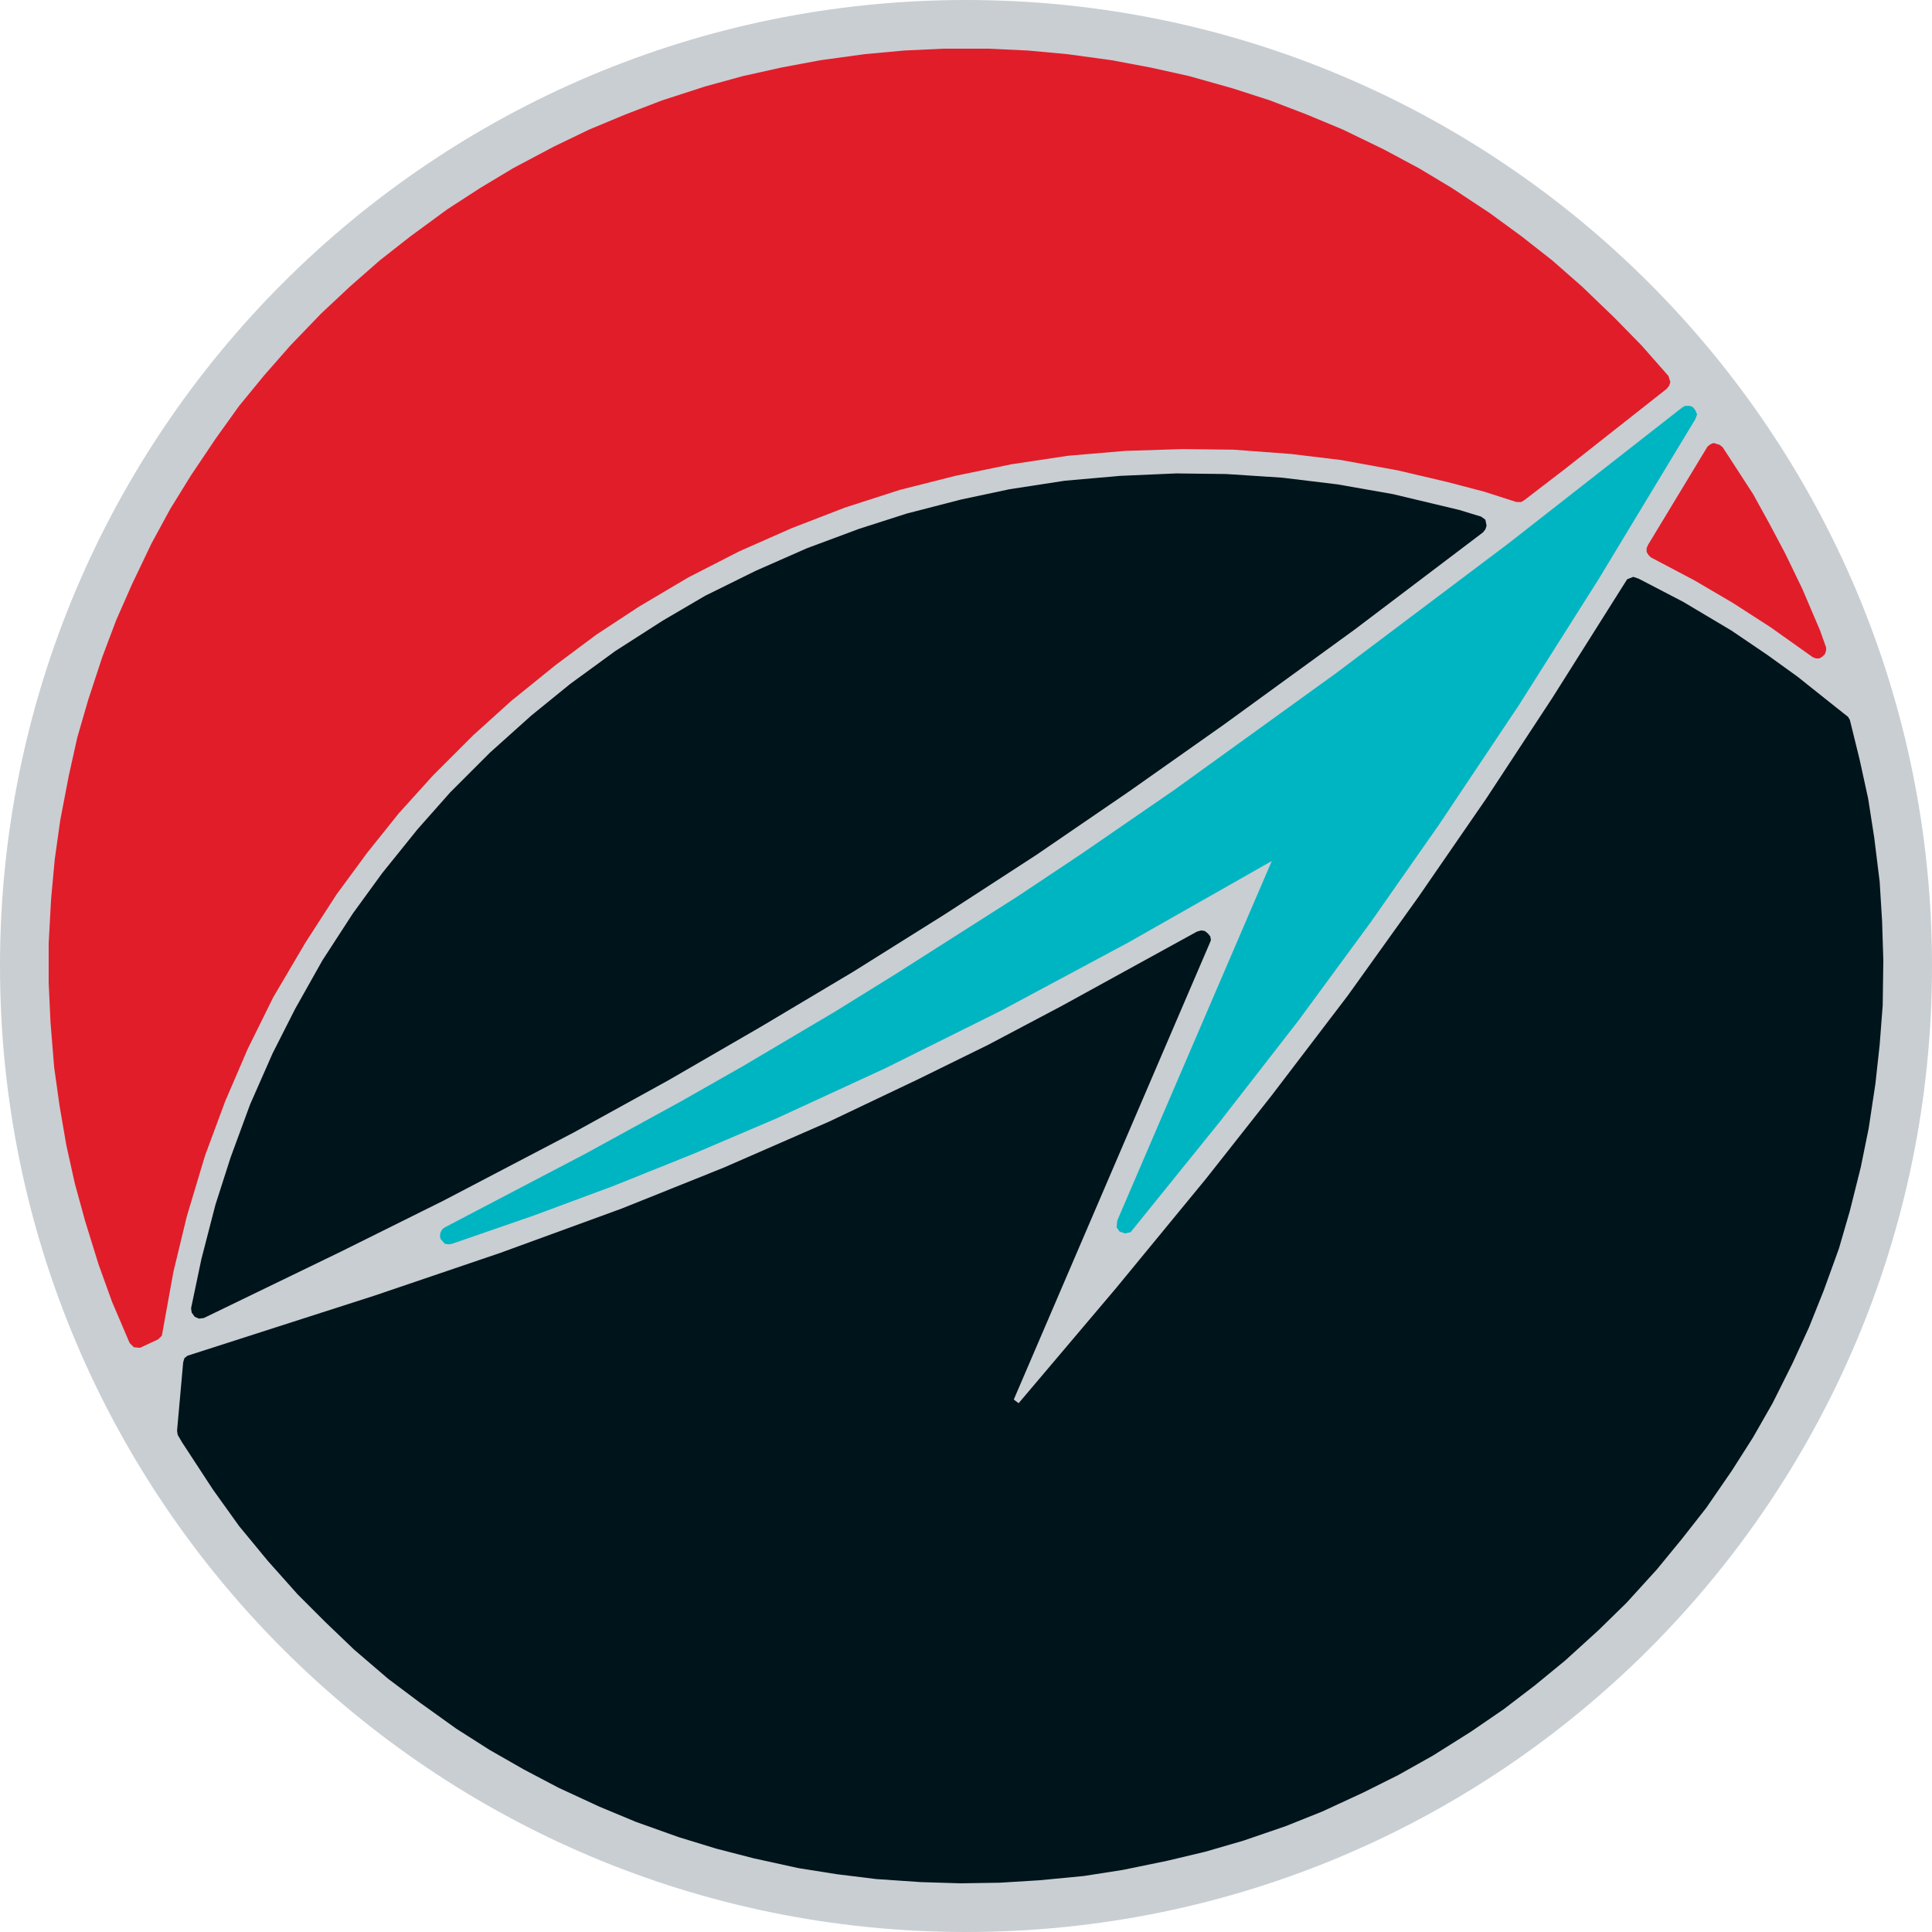
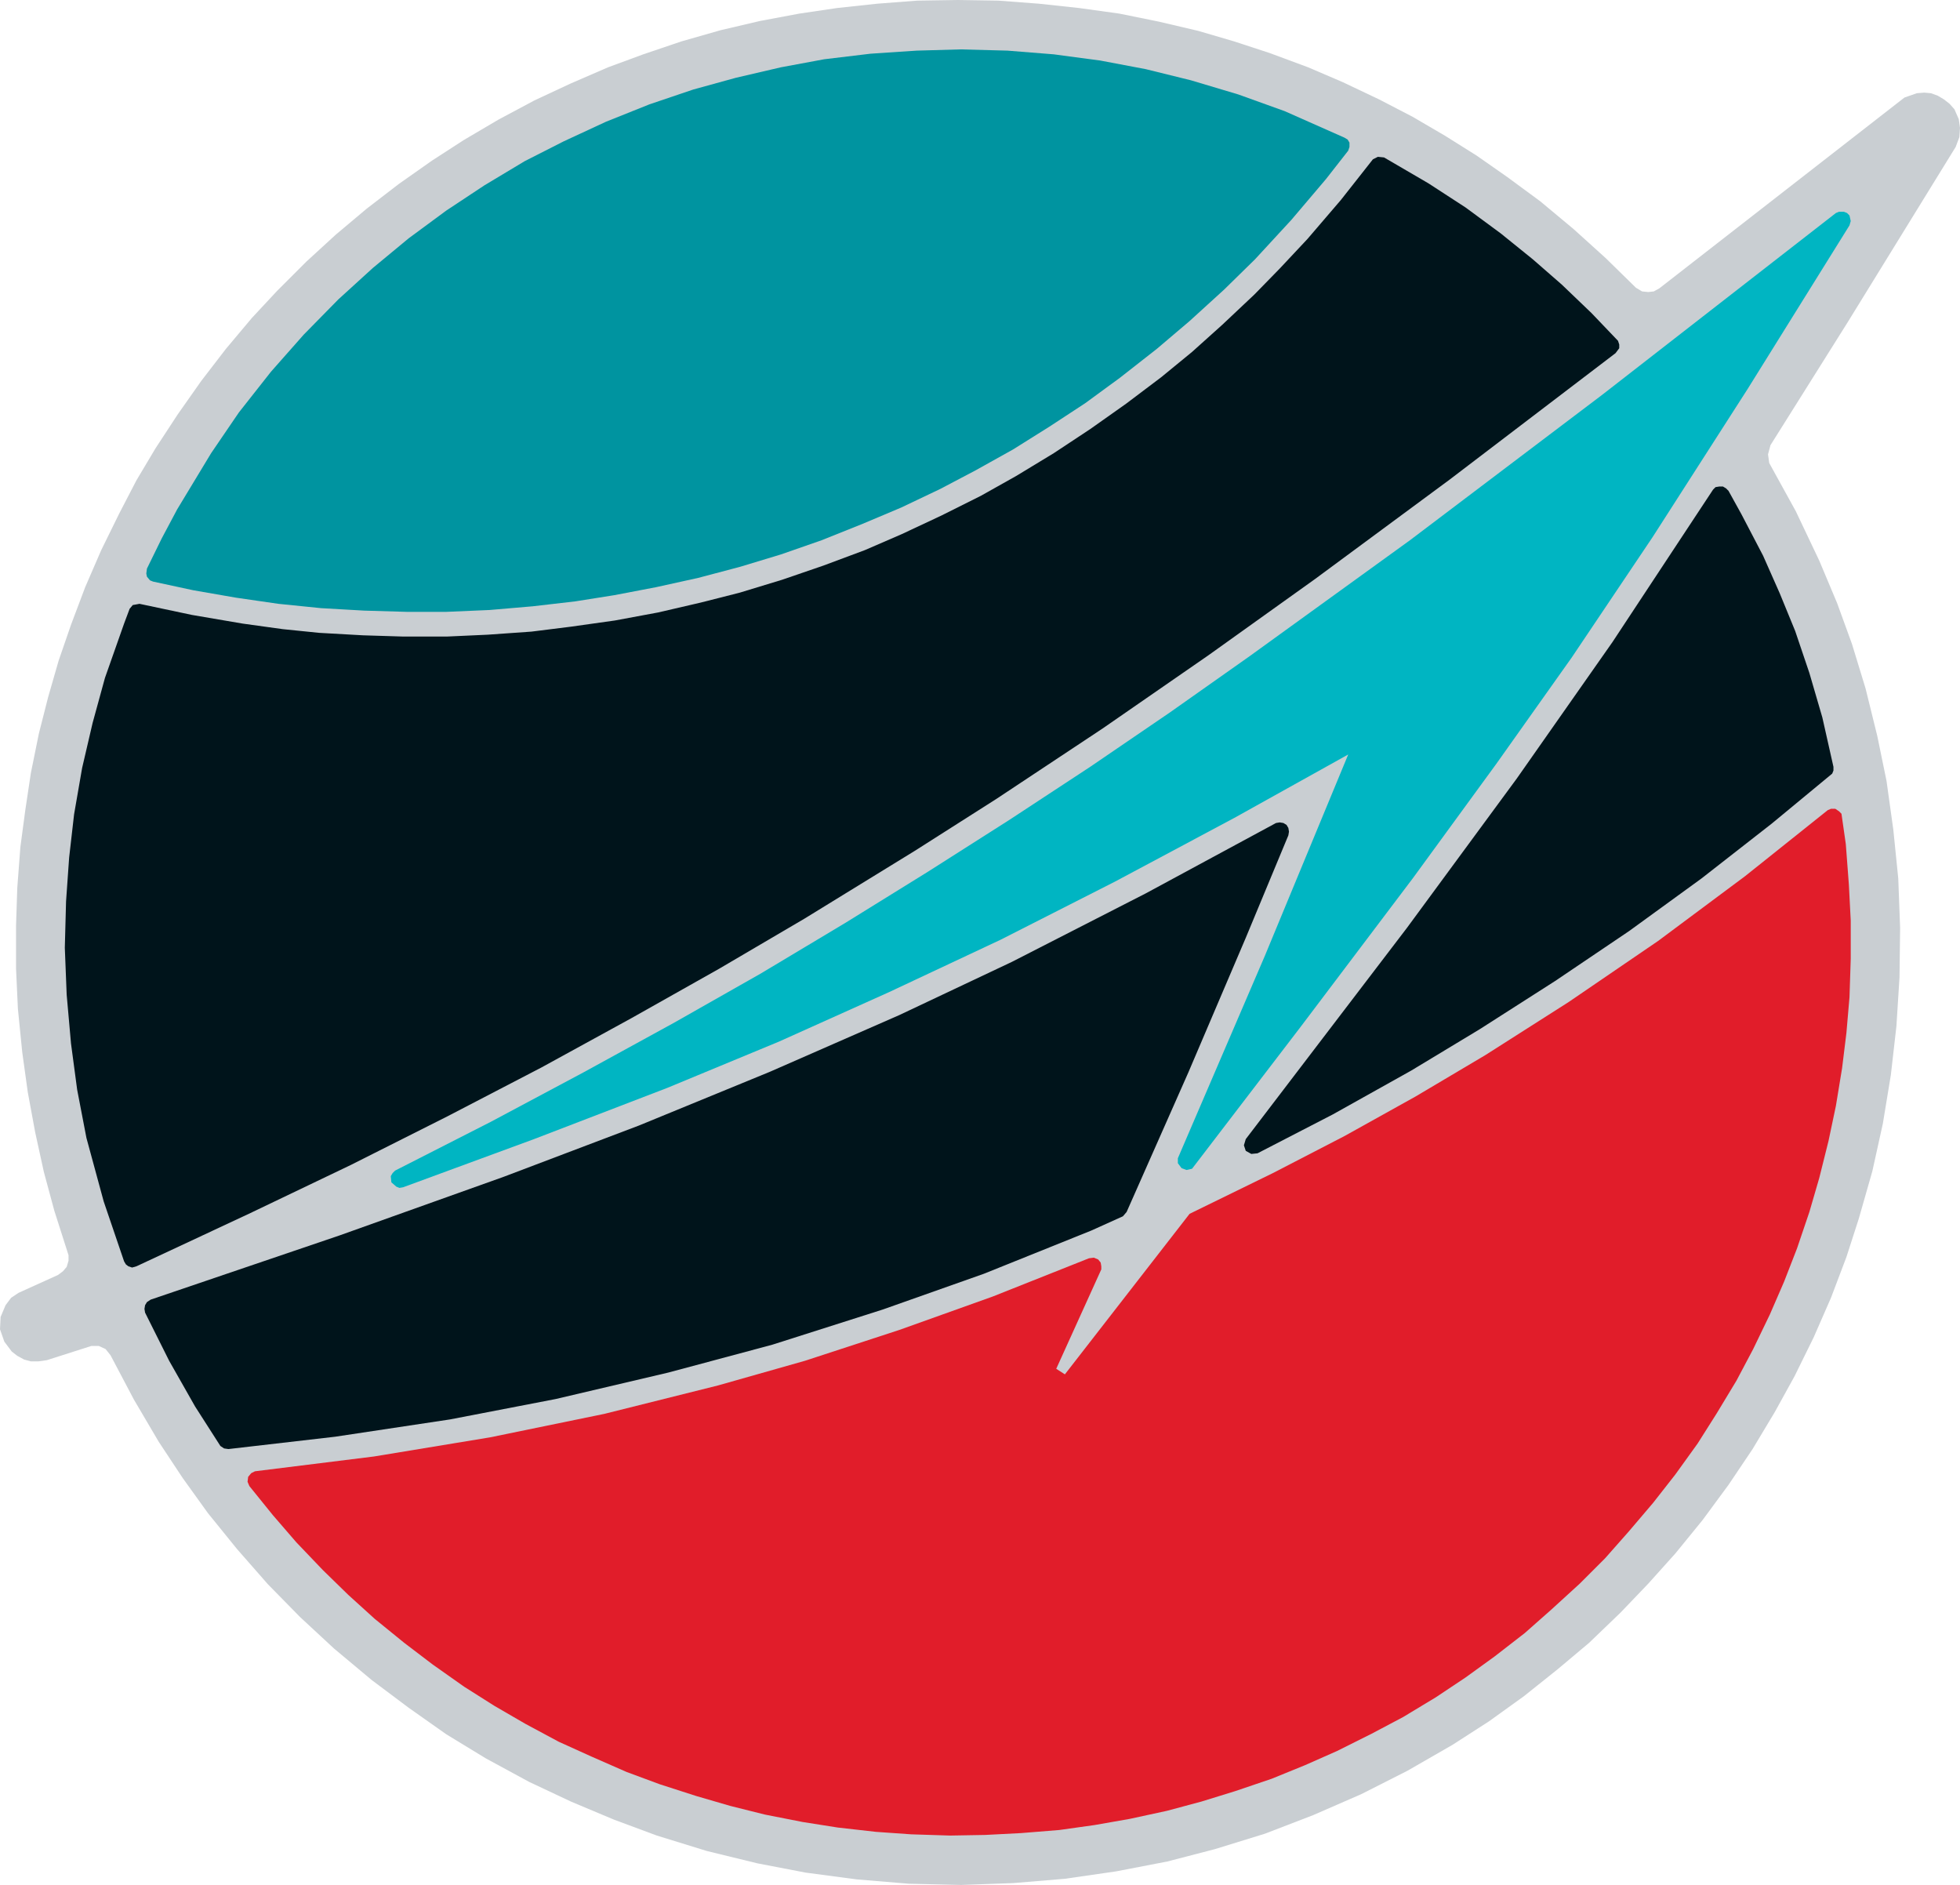
- <svg xmlns="http://www.w3.org/2000/svg" width="31.75mm" height="31.75mm" viewBox="0 0 31.75 31.75">
-   <circle id="metal" cx="15.875" cy="15.875" r="15.875" fill="#C9CED2" />
-   <path id="enamel-ink" data-pantone="PMS Black 6 C" fill="#00141B" fill-rule="evenodd" d="M2.91,23.51 L2.92,23.58 L2.99,23.70 L3.50,24.48 L3.93,25.08 L4.40,25.65 L4.89,26.20 L5.35,26.66 L5.82,27.11 L6.38,27.59 L6.90,27.98 L7.50,28.41 L8.05,28.76 L8.61,29.08 L9.18,29.38 L9.85,29.69 L10.45,29.94 L11.15,30.19 L11.77,30.38 L12.39,30.54 L13.12,30.70 L13.75,30.80 L14.40,30.88 L15.13,30.93 L15.78,30.95 L16.43,30.94 L17.08,30.90 L17.81,30.83 L18.45,30.73 L19.18,30.58 L19.81,30.43 L20.43,30.25 L21.13,30.01 L21.73,29.77 L22.40,29.46 L22.98,29.17 L23.55,28.85 L24.17,28.46 L24.71,28.09 L25.22,27.70 L25.72,27.29 L26.27,26.79 L26.73,26.34 L27.23,25.79 L27.64,25.29 L28.04,24.78 L28.46,24.17 L28.81,23.62 L29.13,23.06 L29.46,22.40 L29.73,21.81 L29.97,21.21 L30.22,20.52 L30.40,19.90 L30.58,19.18 L30.71,18.54 L30.82,17.81 L30.89,17.17 L30.94,16.52 L30.95,15.78 L30.93,15.14 L30.89,14.49 L30.80,13.76 L30.70,13.12 L30.56,12.48 L30.40,11.83 L30.37,11.78 L30.18,11.63 L29.54,11.12 L29.04,10.76 L28.45,10.36 L27.66,9.89 L26.93,9.51 L26.84,9.48 L26.74,9.52 L25.51,11.47 L24.42,13.13 L23.31,14.74 L22.15,16.36 L20.90,18.00 L19.82,19.37 L18.34,21.17 L16.74,23.06 L16.66,23.00 L19.88,15.50 L19.90,15.45 L19.89,15.39 L19.85,15.34 L19.80,15.30 L19.74,15.29 L19.67,15.31 L17.45,16.53 L16.24,17.17 L15.08,17.74 L13.63,18.43 L11.89,19.19 L10.22,19.86 L8.22,20.59 L6.16,21.29 L3.08,22.28 L3.03,22.32 L3.01,22.39 L2.91,23.51 Z M3.14,21.50 L3.15,21.57 L3.20,21.64 L3.27,21.67 L3.35,21.66 L5.60,20.57 L7.29,19.73 L9.43,18.61 L10.99,17.75 L12.51,16.87 L14.02,15.97 L15.52,15.03 L17.03,14.05 L18.55,13.01 L20.11,11.91 L22.27,10.34 L24.37,8.75 L24.41,8.70 L24.43,8.64 L24.41,8.54 L24.34,8.49 L23.98,8.38 L22.89,8.12 L21.98,7.96 L21.07,7.85 L20.15,7.79 L19.33,7.78 L18.41,7.82 L17.50,7.90 L16.59,8.04 L15.79,8.21 L14.90,8.44 L14.12,8.69 L13.26,9.01 L12.42,9.38 L11.59,9.79 L10.89,10.20 L10.11,10.70 L9.37,11.24 L8.73,11.76 L8.05,12.37 L7.40,13.02 L6.86,13.63 L6.28,14.35 L5.80,15.01 L5.30,15.78 L4.85,16.58 L4.48,17.31 L4.11,18.15 L3.79,19.02 L3.54,19.80 L3.31,20.69 L3.14,21.50 Z" />
-   <path id="enamel-red" data-pantone="PMS 185 C" fill="#E11D2A" fill-rule="evenodd" d="M27.08,8.96 L27.06,9.01 L27.06,9.07 L27.09,9.12 L27.13,9.16 L27.85,9.54 L28.48,9.91 L29.10,10.31 L29.79,10.80 L29.84,10.82 L29.90,10.82 L29.95,10.79 L29.99,10.75 L30.01,10.69 L30.01,10.64 L29.91,10.36 L29.62,9.68 L29.34,9.10 L29.08,8.61 L28.81,8.12 L28.46,7.58 L28.31,7.35 L28.26,7.31 L28.16,7.28 L28.11,7.30 L28.06,7.34 L27.08,8.96 Z M2.13,22.07 L2.20,22.14 L2.30,22.15 L2.60,22.01 L2.66,21.95 L2.85,20.90 L3.07,19.99 L3.37,18.99 L3.70,18.10 L4.07,17.24 L4.49,16.39 L5.02,15.49 L5.53,14.70 L6.03,14.02 L6.55,13.37 L7.11,12.75 L7.78,12.08 L8.40,11.52 L9.13,10.93 L9.80,10.43 L10.50,9.97 L11.31,9.49 L12.15,9.06 L13.01,8.68 L13.89,8.34 L14.79,8.05 L15.70,7.82 L16.62,7.63 L17.55,7.49 L18.49,7.41 L19.43,7.38 L20.27,7.39 L21.21,7.46 L22.04,7.56 L22.97,7.73 L23.78,7.92 L24.39,8.08 L24.92,8.25 L25.00,8.25 L25.05,8.22 L25.74,7.69 L27.39,6.39 L27.43,6.34 L27.45,6.28 L27.42,6.18 L26.98,5.68 L26.53,5.22 L26.00,4.71 L25.51,4.28 L25.00,3.88 L24.48,3.50 L23.86,3.09 L23.31,2.76 L22.73,2.45 L22.07,2.13 L21.47,1.88 L20.87,1.65 L20.25,1.45 L19.54,1.25 L18.91,1.11 L18.27,0.99 L17.54,0.89 L16.89,0.83 L16.24,0.80 L15.51,0.80 L14.86,0.83 L14.21,0.89 L13.48,0.99 L12.84,1.11 L12.21,1.25 L11.59,1.42 L10.88,1.65 L10.28,1.88 L9.68,2.13 L9.10,2.41 L8.44,2.76 L7.89,3.09 L7.35,3.44 L6.75,3.88 L6.24,4.28 L5.75,4.71 L5.28,5.15 L4.77,5.68 L4.34,6.17 L3.93,6.67 L3.55,7.20 L3.14,7.81 L2.80,8.36 L2.49,8.93 L2.17,9.60 L1.91,10.19 L1.68,10.80 L1.45,11.50 L1.27,12.12 L1.13,12.75 L0.99,13.48 L0.90,14.12 L0.84,14.77 L0.80,15.50 L0.80,16.15 L0.83,16.80 L0.89,17.54 L0.98,18.18 L1.09,18.82 L1.23,19.45 L1.40,20.07 L1.62,20.78 L1.84,21.39 L2.13,22.07 Z" />
-   <path id="enamel-teal" data-pantone="PMS 3125 C" fill="#00B5C2" fill-rule="evenodd" d="M7.31,20.17 L7.27,20.20 L7.24,20.25 L7.23,20.31 L7.24,20.36 L7.31,20.44 L7.37,20.45 L7.43,20.44 L8.76,19.98 L10.08,19.49 L11.40,18.96 L12.76,18.38 L14.54,17.56 L16.45,16.61 L18.54,15.49 L20.90,14.15 L18.36,20.06 L18.35,20.17 L18.40,20.24 L18.49,20.27 L18.58,20.25 L20.05,18.43 L21.34,16.77 L22.53,15.15 L23.65,13.55 L24.96,11.59 L26.27,9.52 L27.86,6.89 L27.89,6.81 L27.86,6.74 L27.82,6.69 L27.77,6.67 L27.69,6.67 L27.64,6.70 L24.79,8.93 L21.96,11.06 L19.30,12.98 L17.76,14.04 L16.74,14.72 L14.73,16.00 L13.73,16.62 L12.21,17.52 L11.19,18.10 L9.62,18.96 L7.31,20.17 Z" />
+ <svg xmlns="http://www.w3.org/2000/svg" width="31.75mm" height="30.53mm" viewBox="0 0 31.75 30.53">
+   <path id="metal" fill="#C9CED2" d="M0.94,20.65 L1.02,20.59 L1.08,20.52 L1.11,20.42 L1.11,20.33 L0.88,19.61 L0.71,18.98 L0.57,18.34 L0.45,17.69 L0.36,17.04 L0.29,16.34 L0.26,15.69 L0.26,14.99 L0.28,14.38 L0.33,13.72 L0.41,13.12 L0.50,12.52 L0.63,11.88 L0.78,11.29 L0.95,10.70 L1.15,10.12 L1.38,9.51 L1.64,8.91 L1.93,8.32 L2.21,7.78 L2.52,7.26 L2.88,6.71 L3.26,6.17 L3.66,5.65 L4.08,5.15 L4.49,4.71 L4.96,4.24 L5.44,3.80 L5.94,3.38 L6.46,2.98 L7.00,2.60 L7.51,2.27 L8.07,1.94 L8.65,1.63 L9.25,1.35 L9.85,1.09 L10.42,0.88 L11.04,0.67 L11.67,0.49 L12.31,0.34 L12.95,0.22 L13.56,0.13 L14.21,0.06 L14.86,0.01 L15.52,0.00 L16.17,0.01 L16.83,0.06 L17.48,0.13 L18.13,0.22 L18.77,0.35 L19.41,0.50 L19.99,0.67 L20.57,0.86 L21.19,1.09 L21.75,1.33 L22.34,1.61 L22.88,1.89 L23.41,2.20 L23.92,2.52 L24.42,2.87 L24.95,3.26 L25.49,3.71 L26.01,4.18 L26.50,4.66 L26.60,4.72 L26.70,4.73 L26.79,4.72 L26.88,4.67 L30.85,1.58 L31.05,1.51 L31.17,1.50 L31.28,1.51 L31.39,1.55 L31.49,1.61 L31.58,1.68 L31.66,1.77 L31.73,1.93 L31.75,2.07 L31.74,2.22 L31.68,2.38 L29.93,5.22 L28.68,7.21 L28.64,7.36 L28.66,7.50 L29.09,8.28 L29.47,9.08 L29.76,9.77 L30.00,10.43 L30.22,11.15 L30.41,11.92 L30.56,12.65 L30.67,13.44 L30.75,14.23 L30.78,15.03 L30.77,15.83 L30.72,16.62 L30.63,17.41 L30.50,18.20 L30.33,18.97 L30.11,19.74 L29.91,20.36 L29.66,21.02 L29.38,21.66 L29.07,22.29 L28.75,22.87 L28.39,23.47 L28.00,24.05 L27.58,24.62 L27.14,25.16 L26.70,25.65 L26.25,26.12 L25.74,26.61 L25.24,27.03 L24.69,27.47 L24.12,27.88 L23.53,28.26 L22.80,28.68 L22.05,29.06 L21.27,29.40 L20.49,29.70 L19.68,29.95 L18.91,30.15 L18.08,30.31 L17.25,30.43 L16.41,30.50 L15.57,30.53 L14.72,30.51 L13.88,30.44 L13.05,30.33 L12.27,30.18 L11.45,29.98 L10.64,29.73 L9.94,29.47 L9.25,29.18 L8.57,28.86 L7.87,28.48 L7.23,28.09 L6.62,27.66 L6.02,27.21 L5.41,26.70 L4.86,26.19 L4.34,25.66 L3.84,25.09 L3.37,24.51 L2.96,23.94 L2.57,23.35 L2.17,22.67 L1.79,21.95 L1.71,21.85 L1.60,21.80 L1.48,21.80 L0.76,22.03 L0.62,22.05 L0.50,22.05 L0.39,22.02 L0.28,21.96 L0.19,21.89 L0.07,21.73 L0.00,21.53 L0.01,21.33 L0.09,21.14 L0.18,21.02 L0.30,20.94 L0.94,20.65 Z" />
+   <path id="enamel-ink" data-pantone="PMS Black 6 C" fill="#00141B" fill-rule="evenodd" d="M20.37,18.68 L20.27,18.69 L20.18,18.64 L20.15,18.55 L20.18,18.45 L22.79,15.03 L24.57,12.61 L26.12,10.40 L27.75,7.93 L27.79,7.89 L27.85,7.88 L27.91,7.88 L27.96,7.91 L28.00,7.95 L28.21,8.33 L28.56,9.00 L28.83,9.61 L29.08,10.22 L29.31,10.90 L29.52,11.62 L29.70,12.42 L29.70,12.48 L29.68,12.53 L28.70,13.34 L27.56,14.23 L26.39,15.08 L25.19,15.89 L23.97,16.67 L22.86,17.34 L21.59,18.05 L20.37,18.68 Z M2.21,20.51 L2.14,20.53 L2.08,20.51 L2.04,20.48 L2.01,20.43 L1.68,19.46 L1.40,18.43 L1.25,17.65 L1.15,16.90 L1.08,16.11 L1.05,15.35 L1.07,14.60 L1.12,13.89 L1.20,13.19 L1.33,12.44 L1.50,11.71 L1.70,10.98 L2.01,10.10 L2.10,9.86 L2.15,9.80 L2.26,9.78 L3.11,9.96 L3.93,10.10 L4.58,10.19 L5.17,10.25 L5.88,10.29 L6.53,10.31 L7.24,10.31 L7.90,10.28 L8.61,10.23 L9.25,10.15 L9.96,10.05 L10.66,9.92 L11.35,9.76 L11.98,9.60 L12.67,9.39 L13.34,9.16 L14.01,8.91 L14.61,8.65 L15.25,8.35 L15.89,8.03 L16.46,7.71 L17.07,7.34 L17.66,6.95 L18.24,6.54 L18.81,6.11 L19.31,5.70 L19.80,5.26 L20.32,4.77 L20.73,4.35 L21.18,3.87 L21.72,3.24 L22.24,2.58 L22.32,2.54 L22.42,2.55 L23.14,2.97 L23.74,3.36 L24.31,3.78 L24.83,4.20 L25.30,4.61 L25.78,5.07 L26.21,5.52 L26.23,5.58 L26.23,5.64 L26.17,5.72 L23.48,7.77 L21.30,9.38 L19.58,10.61 L17.86,11.80 L16.14,12.94 L14.82,13.78 L13.03,14.88 L11.65,15.69 L10.23,16.49 L8.77,17.29 L7.25,18.08 L5.68,18.87 L4.03,19.66 L2.21,20.51 Z M2.35,21.26 L2.34,21.20 L2.35,21.14 L2.38,21.09 L2.44,21.05 L5.50,20.01 L8.16,19.06 L10.35,18.23 L12.47,17.36 L14.57,16.44 L16.39,15.58 L18.56,14.47 L20.67,13.33 L20.73,13.32 L20.79,13.33 L20.84,13.36 L20.87,13.41 L20.88,13.47 L20.87,13.53 L20.18,15.19 L19.25,17.37 L18.25,19.63 L18.19,19.70 L17.68,19.93 L15.94,20.63 L14.30,21.21 L12.51,21.78 L10.83,22.23 L9.00,22.66 L7.29,22.99 L5.43,23.27 L3.70,23.47 L3.63,23.46 L3.57,23.42 L3.16,22.78 L2.74,22.04 L2.35,21.26 Z" />
+   <path id="enamel-teal" data-pantone="PMS 320 C" fill="#0094A0" fill-rule="evenodd" d="M2.48,9.42 L2.43,9.40 L2.38,9.34 L2.37,9.29 L2.38,9.21 L2.62,8.72 L2.87,8.25 L3.42,7.34 L3.87,6.68 L4.39,6.02 L4.92,5.42 L5.48,4.85 L6.04,4.34 L6.62,3.86 L7.23,3.41 L7.85,3.00 L8.50,2.61 L9.13,2.29 L9.82,1.97 L10.52,1.69 L11.23,1.45 L11.92,1.26 L12.65,1.09 L13.35,0.96 L14.10,0.87 L14.85,0.82 L15.56,0.80 L16.32,0.82 L17.07,0.88 L17.82,0.98 L18.56,1.12 L19.29,1.30 L20.06,1.53 L20.81,1.80 L21.78,2.23 L21.83,2.26 L21.86,2.31 L21.86,2.38 L21.84,2.44 L21.48,2.90 L20.92,3.56 L20.33,4.20 L19.83,4.69 L19.27,5.20 L18.74,5.65 L18.14,6.12 L17.58,6.53 L17.00,6.91 L16.41,7.28 L15.80,7.62 L15.23,7.92 L14.60,8.22 L13.96,8.49 L13.31,8.75 L12.65,8.98 L11.99,9.18 L11.31,9.36 L10.63,9.51 L9.95,9.64 L9.32,9.74 L8.63,9.82 L7.93,9.88 L7.23,9.91 L6.59,9.91 L5.90,9.89 L5.20,9.85 L4.51,9.78 L3.82,9.68 L3.13,9.56 L2.48,9.42 Z" />
+   <path id="enamel-swoosh" data-pantone="PMS 3125 C" fill="#00B5C2" fill-rule="evenodd" d="M6.53,19.23 L6.47,19.24 L6.42,19.22 L6.34,19.15 L6.33,19.05 L6.36,19.00 L6.40,18.96 L7.95,18.17 L9.45,17.37 L10.91,16.57 L12.32,15.77 L13.69,14.95 L15.03,14.12 L16.35,13.28 L17.66,12.42 L18.95,11.54 L20.24,10.63 L22.84,8.75 L25.96,6.39 L29.74,3.45 L29.79,3.43 L29.87,3.43 L29.92,3.45 L29.96,3.49 L29.98,3.58 L29.96,3.65 L28.31,6.30 L26.77,8.70 L25.46,10.65 L24.24,12.37 L22.89,14.22 L21.07,16.63 L19.31,18.93 L19.22,18.95 L19.14,18.92 L19.08,18.84 L19.08,18.76 L20.49,15.48 L21.84,12.22 L19.99,13.25 L18.06,14.28 L16.21,15.22 L14.40,16.07 L12.62,16.87 L10.81,17.62 L8.65,18.45 L6.53,19.23 Z" />
+   <path id="enamel-red" data-pantone="PMS 485 C" fill="#E11D2A" fill-rule="evenodd" d="M4.04,24.07 L4.01,24.00 L4.02,23.92 L4.07,23.86 L4.13,23.83 L6.06,23.59 L7.94,23.28 L9.79,22.90 L11.63,22.44 L13.04,22.04 L14.57,21.54 L16.08,21.00 L17.64,20.38 L17.72,20.37 L17.79,20.40 L17.83,20.45 L17.84,20.51 L17.84,20.56 L17.11,22.17 L17.25,22.26 L19.27,19.66 L20.62,19.00 L21.78,18.40 L22.93,17.76 L24.06,17.09 L25.41,16.23 L26.86,15.24 L28.27,14.19 L29.61,13.12 L29.66,13.10 L29.73,13.10 L29.79,13.14 L29.83,13.18 L29.90,13.67 L29.95,14.33 L29.98,14.91 L29.98,15.53 L29.96,16.15 L29.91,16.73 L29.84,17.30 L29.74,17.91 L29.62,18.48 L29.47,19.08 L29.31,19.63 L29.11,20.22 L28.90,20.76 L28.67,21.29 L28.40,21.85 L28.13,22.36 L27.81,22.89 L27.50,23.38 L27.14,23.88 L26.78,24.34 L26.38,24.81 L26.00,25.24 L25.59,25.65 L25.13,26.07 L24.70,26.45 L24.21,26.83 L23.74,27.17 L23.26,27.49 L22.73,27.81 L22.22,28.08 L21.66,28.36 L21.14,28.59 L20.60,28.81 L20.01,29.01 L19.46,29.18 L18.90,29.33 L18.30,29.46 L17.73,29.56 L17.16,29.64 L16.54,29.69 L15.96,29.72 L15.39,29.73 L14.76,29.71 L14.19,29.67 L13.57,29.60 L13.00,29.51 L12.39,29.39 L11.83,29.25 L11.28,29.09 L10.69,28.90 L10.15,28.70 L9.58,28.45 L9.05,28.21 L8.51,27.92 L8.01,27.63 L7.52,27.32 L7.01,26.96 L6.55,26.61 L6.07,26.22 L5.64,25.83 L5.23,25.43 L4.80,24.98 L4.42,24.54 L4.04,24.07 Z" />
</svg>
